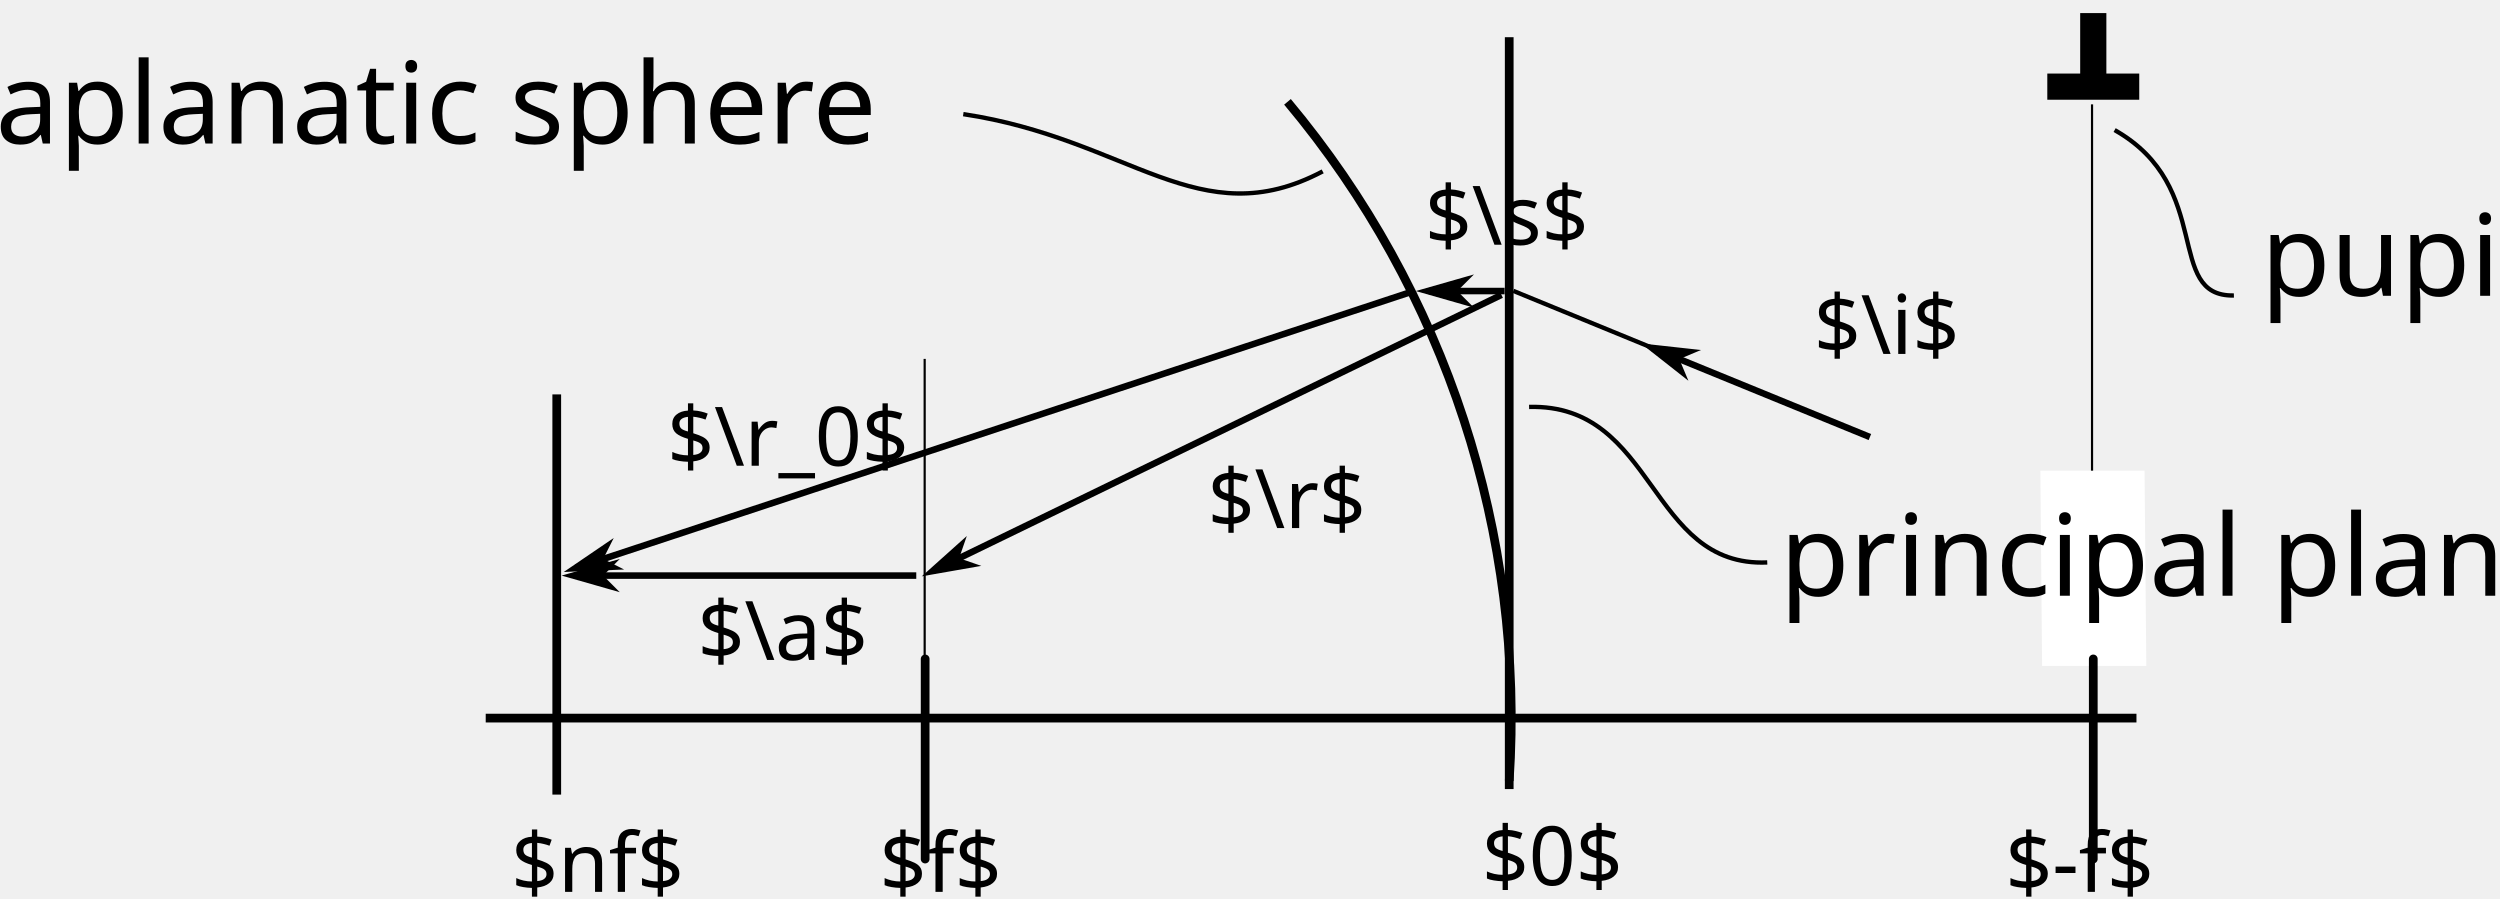
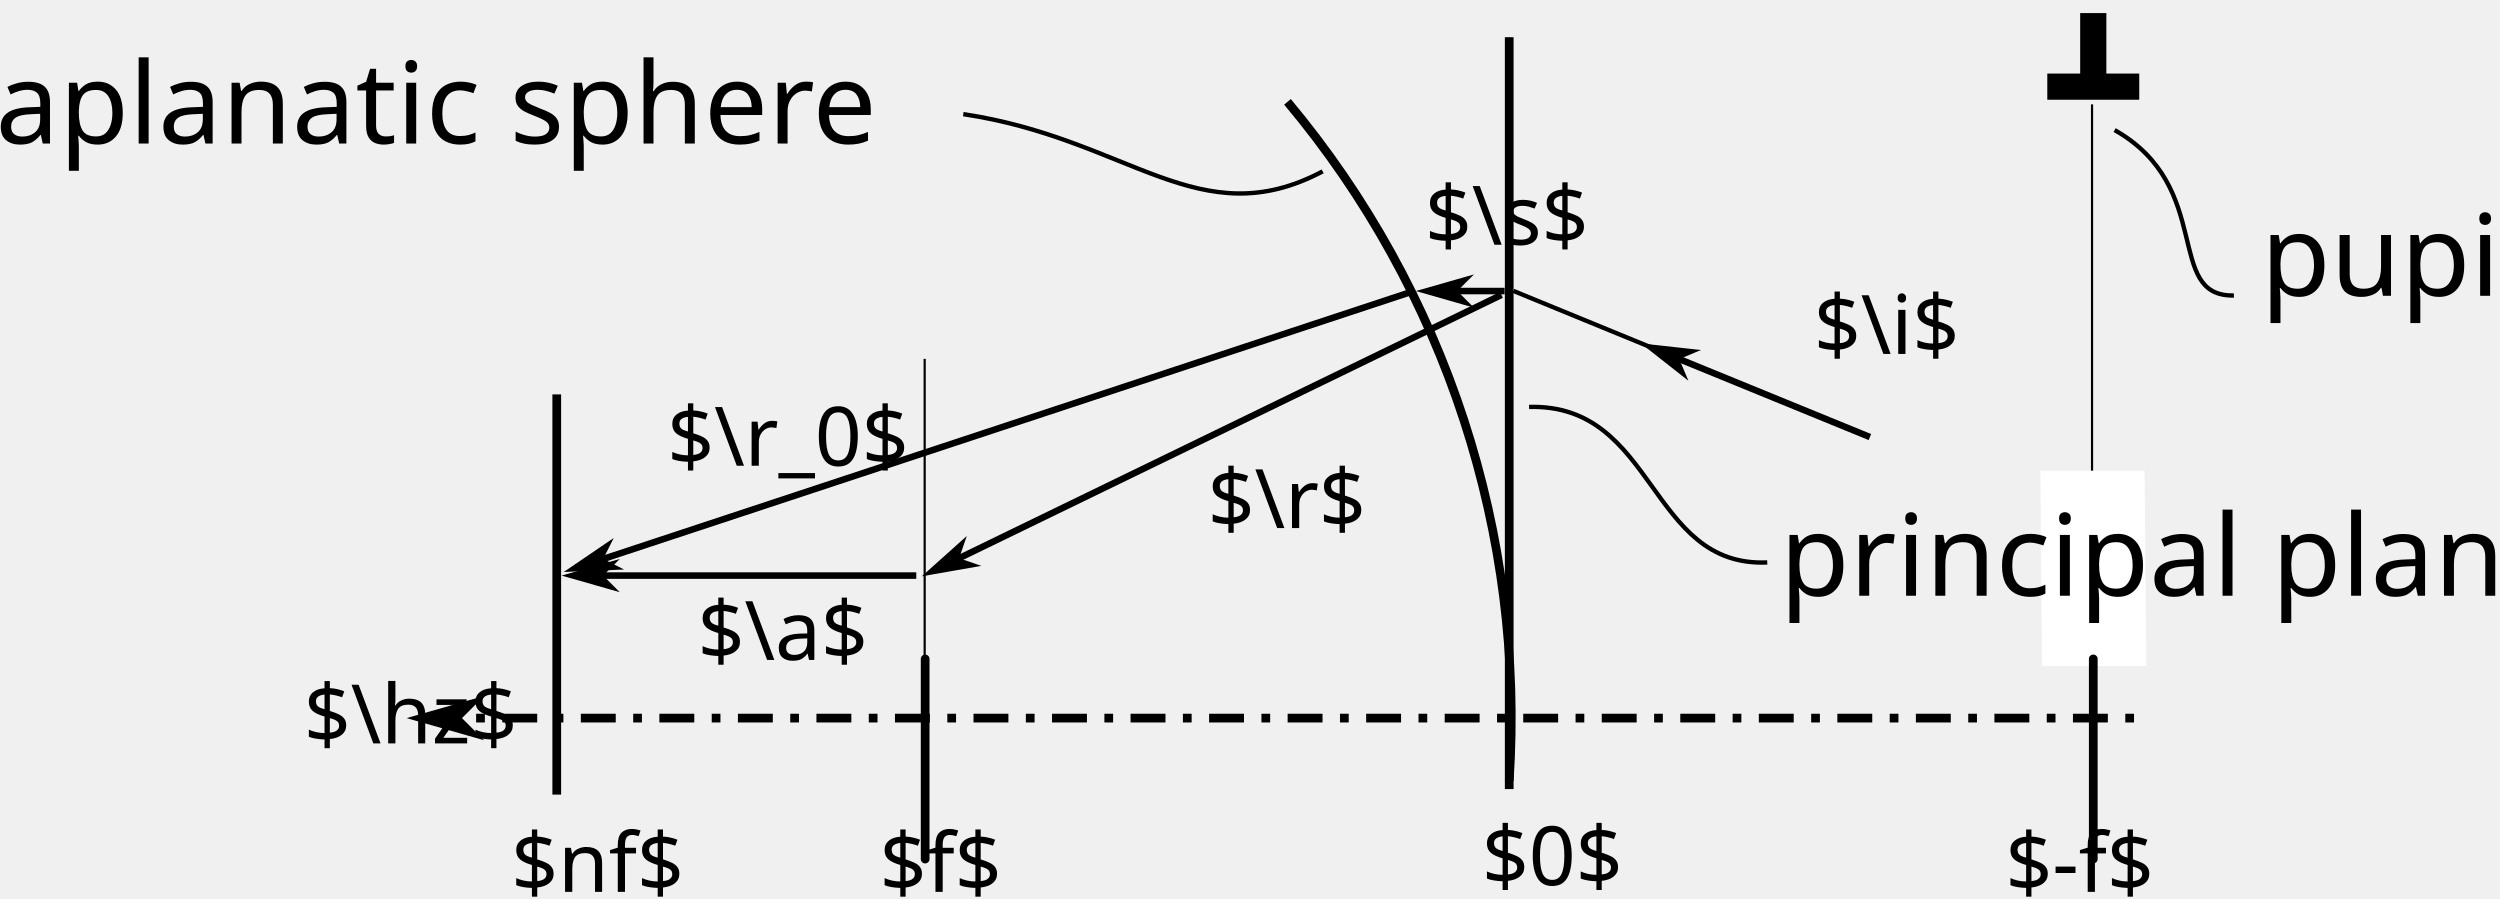
<svg xmlns="http://www.w3.org/2000/svg" width="286.508" height="103.012" id="svg2" version="1.1">
  <defs id="defs4">
+     <marker orient="auto" refY="0.0" refX="0.0" id="Arrow1Mstart" style="overflow:visible">
+       <path id="path3864" d="M 0.0,0.0 L 5.0,-5.0 L -12.5,0.0 L 5.0,5.0 L 0.0,0.0 z " style="fill-rule:evenodd;stroke:#000000;stroke-width:1.0pt;marker-start:none" transform="scale(0.4) translate(10,0)" />
+     </marker>
    <marker orient="auto" refY="0" refX="0" id="StopL" style="overflow:visible">
      <path id="path4157" d="M 0,5.65 0,-5.65" style="fill:none;stroke:#000000;stroke-width:1pt" transform="scale(0.8,0.8)" />
    </marker>
    <marker style="overflow:visible" id="DistanceStart" refX="0" refY="0" orient="auto">
      <g id="g2300">
        <path style="fill:none;stroke:#ffffff;stroke-width:1.15;stroke-linecap:square" d="M 0,0 2,0" id="path2306" />
        <path style="fill:#000000;fill-rule:evenodd;stroke:none" d="M 0,0 13,4 9,0 13,-4 0,0 z" id="path2302" />
        <path style="fill:none;stroke:#000000;stroke-width:1;stroke-linecap:square" d="M 0,-4 0,40" id="path2304" />
      </g>
    </marker>
    <marker style="overflow:visible" id="DistanceEnd" refX="0" refY="0" orient="auto">
      <g id="g4043">
        <path style="fill:none;stroke:#ffffff;stroke-width:1.15;stroke-linecap:square" d="M 0,0 -2,0" id="path2316" />
        <path style="fill:#000000;fill-rule:evenodd;stroke:none" d="M 0,0 -13,4 -9,0 -13,-4 0,0 z" id="path2312" />
        <path style="fill:none;stroke:#000000;stroke-width:1;stroke-linecap:square" d="M 0,-4 0,40" id="path2314" />
      </g>
    </marker>
    <marker orient="auto" refY="0" refX="0" id="Arrow1Mend" style="overflow:visible">
      <path id="path3917" d="M 0,0 5,-5 -12.5,0 5,5 0,0 z" style="fill-rule:evenodd;stroke:#000000;stroke-width:1pt;marker-start:none" transform="matrix(-0.4,0,0,-0.4,-4,0)" />
    </marker>
  </defs>
  <path style="fill:none;stroke:#000000;stroke-width:0.25;stroke-linecap:butt;stroke-linejoin:miter;stroke-opacity:1" d="m 239.754,81.602 0,-69.641" id="path6683-8" />
  <rect style="fill:#ffffff;fill-opacity:1;fill-rule:nonzero;stroke:none" id="rect5077" width="11.942" height="22.38" x="233.347" y="53.94" transform="matrix(1,0,0.00896825,0.9999598,0,0)" />
  <g id="layer1" transform="translate(45.37644,-843.7472)" style="display:inline">
-     <path style="fill:none;stroke:#000000;stroke-width:1px;stroke-linecap:butt;stroke-linejoin:miter;stroke-opacity:1" d="m 10.288,926.044 189.181,0" id="path2985" />
+     <path style="fill:none;stroke:#000000;stroke-width:1;stroke-linecap:butt;stroke-linejoin:miter;stroke-miterlimit:4;stroke-opacity:1;stroke-dasharray:4, 2, 1, 2;stroke-dashoffset:0;marker-start:url(#Arrow1Mstart)" d="m 3.19,926.044 196.278,0" id="path2985" />
    <path style="fill:none;stroke:#000000;stroke-width:1px;stroke-linecap:butt;stroke-linejoin:miter;stroke-opacity:1" d="m 127.585,848.014 c 0,52.02 0,34.145 0,86.165" id="path2987" />
    <path style="fill:none;stroke:#000000;stroke-width:1px;stroke-linecap:butt;stroke-linejoin:miter;stroke-opacity:1" d="m 194.52,926.044 c 0,52.02 0,-42.617 0,9.403" id="path2987-4" />
    <path style="fill:none;stroke:#000000;stroke-width:1px;stroke-linecap:butt;stroke-linejoin:miter;stroke-opacity:1" d="m 18.429,888.944 c 0,52.02 0,-6.156 0,45.865" id="path2987-4-7" />
    <path transform="matrix(1.8874,0,0,1.891643,-70.46198,755.5743)" style="fill:none;stroke:#000000;stroke-width:0.529;stroke-miterlimit:4;stroke-opacity:1;stroke-dasharray:none;stroke-dashoffset:0;display:inline" id="path3020-8" d="m 91.467,52.782 c 9.62,11.465 14.444,26.201 13.465,41.136" />
    <path style="fill:none;stroke:#000000;stroke-width:1px;stroke-linecap:butt;stroke-linejoin:miter;stroke-opacity:1" d="m 60.649,926.044 c 0,52.02 0,-42.617 0,9.403" id="path2987-4-6" />
    <path style="fill:none;stroke:#000000;stroke-width:0.75;stroke-linecap:butt;stroke-linejoin:miter;stroke-miterlimit:4;stroke-opacity:1;stroke-dasharray:none;marker-end:url(#Arrow1Mend);display:inline" d="M 126.695,877.54 61.589,909.151" id="path7823" />
    <path style="fill:none;stroke:#000000;stroke-width:0.75;stroke-linecap:butt;stroke-linejoin:miter;stroke-miterlimit:4;stroke-opacity:1;stroke-dasharray:none;marker-end:url(#Arrow1Mend);display:inline" d="m 59.631,909.711 -39.166,0" id="path8007" />
    <path style="fill:none;stroke:#000000;stroke-width:0.75;stroke-linecap:butt;stroke-linejoin:miter;stroke-miterlimit:4;stroke-opacity:1;stroke-dasharray:none;marker-start:none;marker-end:url(#Arrow1Mend);display:inline" d="M 116.027,877.309 20.633,908.835" id="path8191" />
    <path style="fill:none;stroke:#000000;stroke-width:0.5;stroke-linecap:butt;stroke-linejoin:miter;stroke-miterlimit:4;stroke-opacity:1;stroke-dasharray:none;display:inline" d="M 143.807,883.543 128.06,877.085" id="path6685" />
    <path style="fill:none;stroke:#000000;stroke-width:0.75;stroke-linecap:butt;stroke-linejoin:miter;stroke-opacity:1;marker-start:none;marker-end:url(#Arrow1Mend);display:inline" d="M 168.919,893.835 144.04,883.658" id="path6685-9" />
    <path style="fill:none;stroke:#000000;stroke-width:0.75;stroke-linecap:butt;stroke-linejoin:miter;stroke-opacity:1;marker-end:url(#Arrow1Mend);display:inline" d="m 127.056,877.101 -8.698,0" id="path6685-3" />
    <text xml:space="preserve" style="font-size:9.403px;font-style:normal;font-variant:normal;font-weight:normal;font-stretch:normal;line-height:125%;letter-spacing:0px;word-spacing:0px;fill:#000000;fill-opacity:1;stroke:none;font-family:Gentium;-inkscape-font-specification:Gentium" x="184.618" y="945.112" id="text8640" transform="scale(0.9991039,1.000897)">
      <tspan id="tspan8642" x="184.618" y="945.112">$-f$</tspan>
    </text>
    <text xml:space="preserve" style="font-size:9.403px;font-style:normal;font-variant:normal;font-weight:normal;font-stretch:normal;line-height:125%;letter-spacing:0px;word-spacing:0px;fill:#000000;fill-opacity:1;stroke:none;font-family:Gentium;-inkscape-font-specification:Gentium" x="55.476" y="945.112" id="text8644" transform="scale(0.9991039,1.000897)">
      <tspan id="tspan8646" x="55.476" y="945.112">$f$</tspan>
    </text>
    <text xml:space="preserve" style="font-size:9.403px;font-style:normal;font-variant:normal;font-weight:normal;font-stretch:normal;line-height:125%;letter-spacing:0px;word-spacing:0px;fill:#000000;fill-opacity:1;stroke:none;font-family:Gentium;-inkscape-font-specification:Gentium" x="124.565" y="944.35" id="text8648" transform="scale(0.9991039,1.000897)">
      <tspan id="tspan8650" x="124.565" y="944.35">$0$</tspan>
    </text>
    <text xml:space="preserve" style="font-size:9.403px;font-style:normal;font-variant:normal;font-weight:normal;font-stretch:normal;line-height:125%;letter-spacing:0px;word-spacing:0px;fill:#000000;fill-opacity:1;stroke:none;font-family:Gentium;-inkscape-font-specification:Gentium" x="13.221" y="945.112" id="text8652" transform="scale(0.9991039,1.000897)">
      <tspan id="tspan8654" x="13.221" y="945.112">$nf$</tspan>
    </text>
    <text xml:space="preserve" style="font-size:9.403px;font-style:normal;font-variant:normal;font-weight:normal;font-stretch:normal;line-height:125%;letter-spacing:0px;word-spacing:0px;fill:#000000;fill-opacity:1;stroke:none;font-family:Gentium;-inkscape-font-specification:Gentium" x="34.6" y="918.556" id="text8656" transform="scale(0.9991039,1.000897)">
      <tspan id="tspan8658" x="34.6" y="918.556">$\a$</tspan>
    </text>
    <text xml:space="preserve" style="font-size:6px;font-style:normal;font-variant:normal;font-weight:normal;font-stretch:normal;line-height:125%;letter-spacing:0px;word-spacing:0px;fill:#000000;fill-opacity:1;stroke:none;font-family:Gentium;-inkscape-font-specification:Gentium" x="45.361" y="62.866" id="text8660" transform="translate(0,839.7638)">
      <tspan id="tspan8662" x="45.361" y="62.866" />
    </text>
    <text xml:space="preserve" style="font-size:9.403px;font-style:normal;font-variant:normal;font-weight:normal;font-stretch:normal;line-height:125%;letter-spacing:0px;word-spacing:0px;fill:#000000;fill-opacity:1;stroke:none;font-family:Gentium;-inkscape-font-specification:Gentium" x="93.109" y="903.456" id="text8664" transform="scale(0.9991039,1.000897)">
      <tspan id="tspan8666" x="93.109" y="903.456">$\r$</tspan>
    </text>
    <text xml:space="preserve" style="font-size:9.403px;font-style:normal;font-variant:normal;font-weight:normal;font-stretch:normal;line-height:125%;letter-spacing:0px;word-spacing:0px;fill:#000000;fill-opacity:1;stroke:none;font-family:Gentium;-inkscape-font-specification:Gentium" x="162.645" y="883.518" id="text8668" transform="scale(0.9991039,1.000897)">
      <tspan id="tspan8670" x="162.645" y="883.518">$\i$</tspan>
    </text>
    <text xml:space="preserve" style="font-size:9.403px;font-style:normal;font-variant:normal;font-weight:normal;font-stretch:normal;line-height:125%;letter-spacing:0px;word-spacing:0px;fill:#000000;fill-opacity:1;stroke:none;font-family:Gentium;-inkscape-font-specification:Gentium" x="31.121" y="896.316" id="text8672" transform="scale(0.9991039,1.000897)">
      <tspan id="tspan8674" x="31.121" y="896.316">$\r_0$</tspan>
    </text>
    <text xml:space="preserve" style="font-size:9.403px;font-style:normal;font-variant:normal;font-weight:normal;font-stretch:normal;line-height:125%;letter-spacing:0px;word-spacing:0px;fill:#000000;fill-opacity:1;stroke:none;font-family:Gentium;-inkscape-font-specification:Gentium" x="118.03" y="871.013" id="text8676" transform="scale(0.9991039,1.000897)">
      <tspan id="tspan8678" x="118.03" y="871.013">$\s$</tspan>
    </text>
    <text xml:space="preserve" style="font-size:13px;font-style:normal;font-variant:normal;font-weight:normal;font-stretch:normal;line-height:125%;letter-spacing:0px;word-spacing:0px;fill:#000000;fill-opacity:1;stroke:none;font-family:Gentium;-inkscape-font-specification:Gentium" x="-45.884" y="860.194" id="text8813">
      <tspan id="tspan8815" x="-45.884" y="860.194">aplanatic sphere</tspan>
    </text>
    <path style="fill:none;stroke:#000000;stroke-width:0.5;stroke-linecap:butt;stroke-linejoin:miter;stroke-opacity:1" d="m 55.231,19.783 c 19.052,2.852 27.026,14.041 41.189,6.561" id="path8840" transform="translate(9.787567,837.0443)" />
    <path style="fill:none;stroke:#000000;stroke-width:0.5;stroke-linecap:butt;stroke-linejoin:miter;stroke-opacity:1" d="M 147.369,71.161 C 133.705,71.752 134.677,52.957 120.075,53.338" id="path8842" transform="translate(9.787567,837.0443)" />
    <path style="fill:none;stroke:#000000;stroke-width:3;stroke-linecap:butt;stroke-linejoin:miter;stroke-opacity:1" d="m 194.52,845.247 0,8.43" id="path5016" />
    <path style="fill:none;stroke:#000000;stroke-width:3;stroke-linecap:butt;stroke-linejoin:miter;stroke-opacity:1" d="m 189.251,853.677 10.537,0" id="path5018" />
    <text xml:space="preserve" style="font-size:13px;font-style:normal;font-variant:normal;font-weight:normal;font-stretch:normal;line-height:125%;letter-spacing:0px;word-spacing:0px;fill:#000000;fill-opacity:1;stroke:none;display:inline;font-family:Gentium;-inkscape-font-specification:Gentium" x="213.722" y="877.647" id="text8817-4">
      <tspan id="tspan8819-7" x="213.722" y="877.647">pupil</tspan>
    </text>
    <path style="fill:none;stroke:#000000;stroke-width:0.5;stroke-linecap:butt;stroke-linejoin:miter;stroke-opacity:1;display:inline" d="m 210.635,877.611 c -8.047,0.166 -2.127,-12.438 -13.669,-18.958" id="path8842-8" />
    <text xml:space="preserve" style="font-size:13px;font-style:normal;font-variant:normal;font-weight:normal;font-stretch:normal;line-height:125%;letter-spacing:0px;word-spacing:0px;fill:#000000;fill-opacity:1;stroke:none;font-family:Gentium;-inkscape-font-specification:Gentium" x="158.592" y="912.021" id="text8817">
      <tspan id="tspan8819" x="158.592" y="912.021">principal plane</tspan>
    </text>
+     <text xml:space="preserve" style="font-size:9.403px;font-style:normal;font-variant:normal;font-weight:normal;font-stretch:normal;line-height:125%;letter-spacing:0px;word-spacing:0px;fill:#000000;fill-opacity:1;stroke:none;display:inline;font-family:Gentium;-inkscape-font-specification:Gentium" x="-10.568" y="928.114" id="text8652-5" transform="scale(0.9991039,1.000897)">
+       <tspan id="tspan8654-5" x="-10.568" y="928.114">$\hz$</tspan>
+     </text>
  </g>
  <g id="layer3" style="display:none" transform="translate(45.37644,-3.983436)">
    <path style="fill:none;stroke:#000000;stroke-width:0.415;stroke-miterlimit:4;stroke-opacity:1;stroke-dasharray:none;stroke-dashoffset:0" id="path3000" d="m 140.357,90.098 c 0,19.724 -15.99,35.714 -35.714,35.714 -19.724,0 -35.714,-15.99 -35.714,-35.714 0,-19.724 15.99,-35.714 35.714,-35.714 19.724,0 35.714,15.99 35.714,35.714 z" transform="matrix(1.205373,0,0,1.205918,-40.23583,-44.74768)" />
    <path transform="matrix(1.205373,0,0,1.205918,-40.43231,-44.7706)" style="fill:none;stroke:#000000;stroke-width:0.207;stroke-miterlimit:4;stroke-opacity:1;stroke-dasharray:none;stroke-dashoffset:0" id="path3020" d="m 105.056,90.117 c 0,32.079 -26.005,58.084 -58.084,58.084 -32.079,0 -58.084,-26.005 -58.084,-58.084 0,-32.079 26.005,-58.084 58.084,-58.084 32.079,0 58.084,26.005 58.084,58.084 z" />
  </g>
  <path style="fill:none;stroke:#000000;stroke-width:0.25;stroke-linecap:butt;stroke-linejoin:miter;stroke-opacity:1" d="m 105.97,81.257 0,-40.128" id="path6683" />
</svg>
